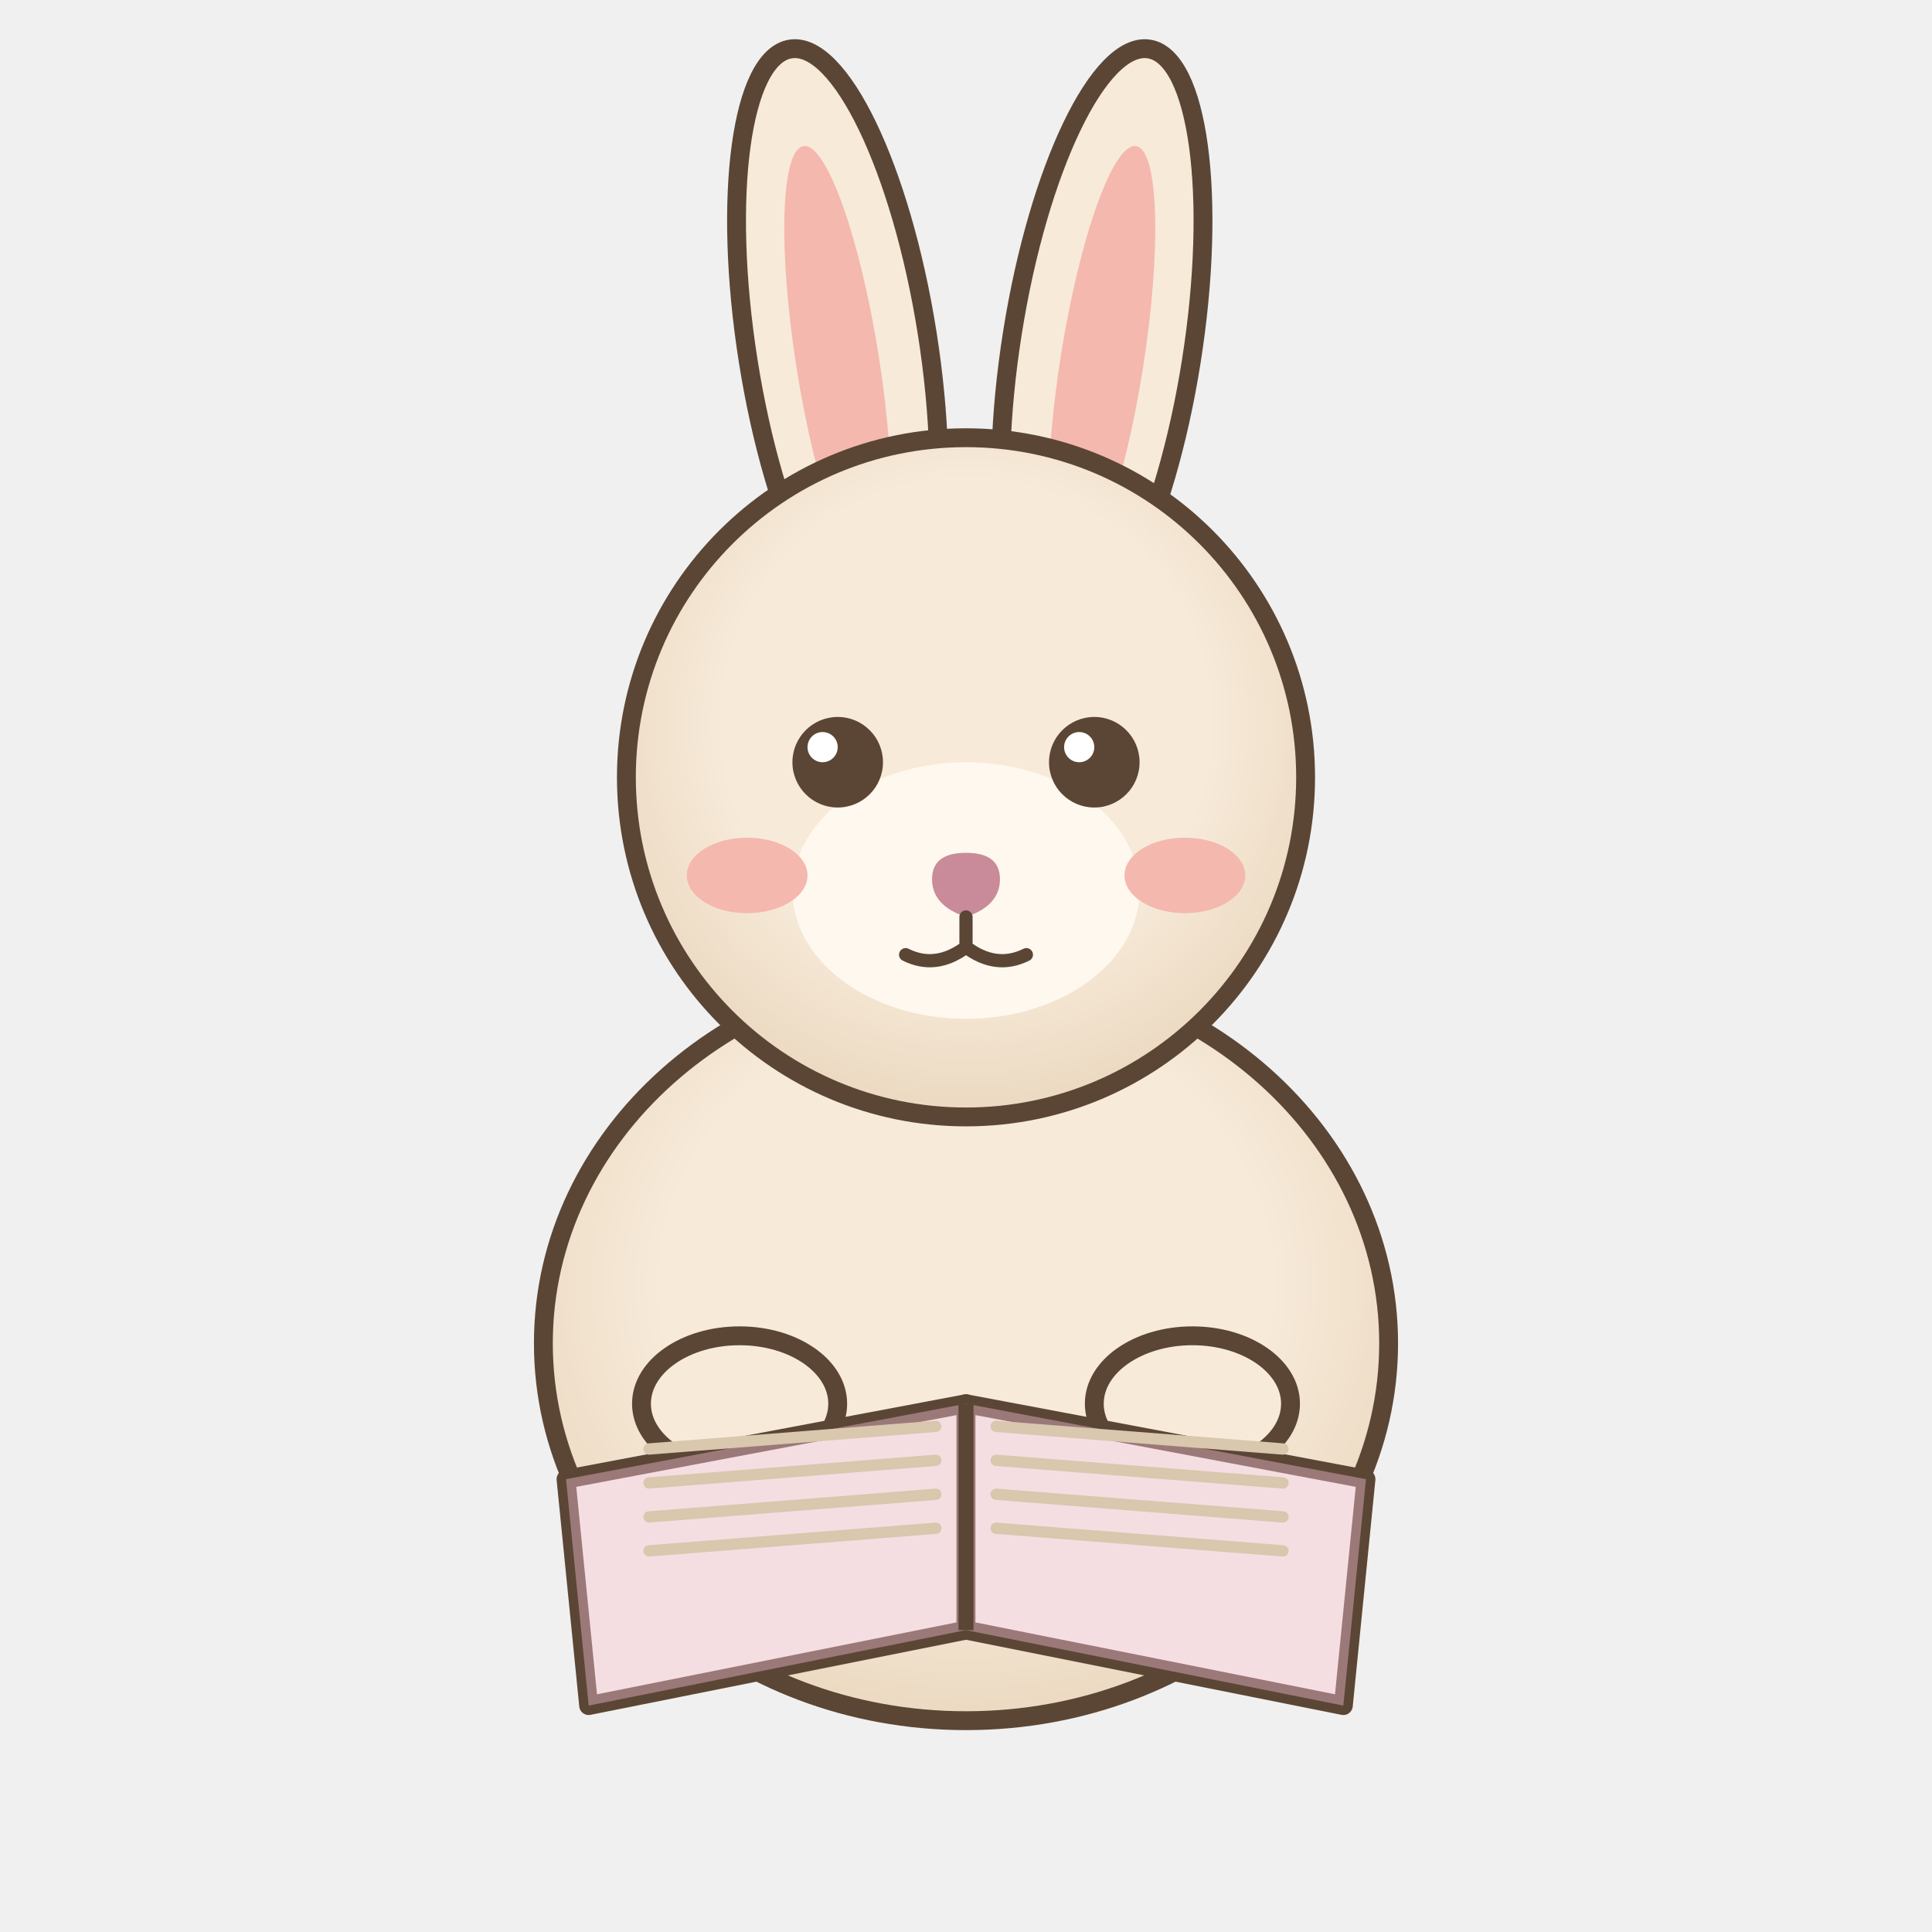
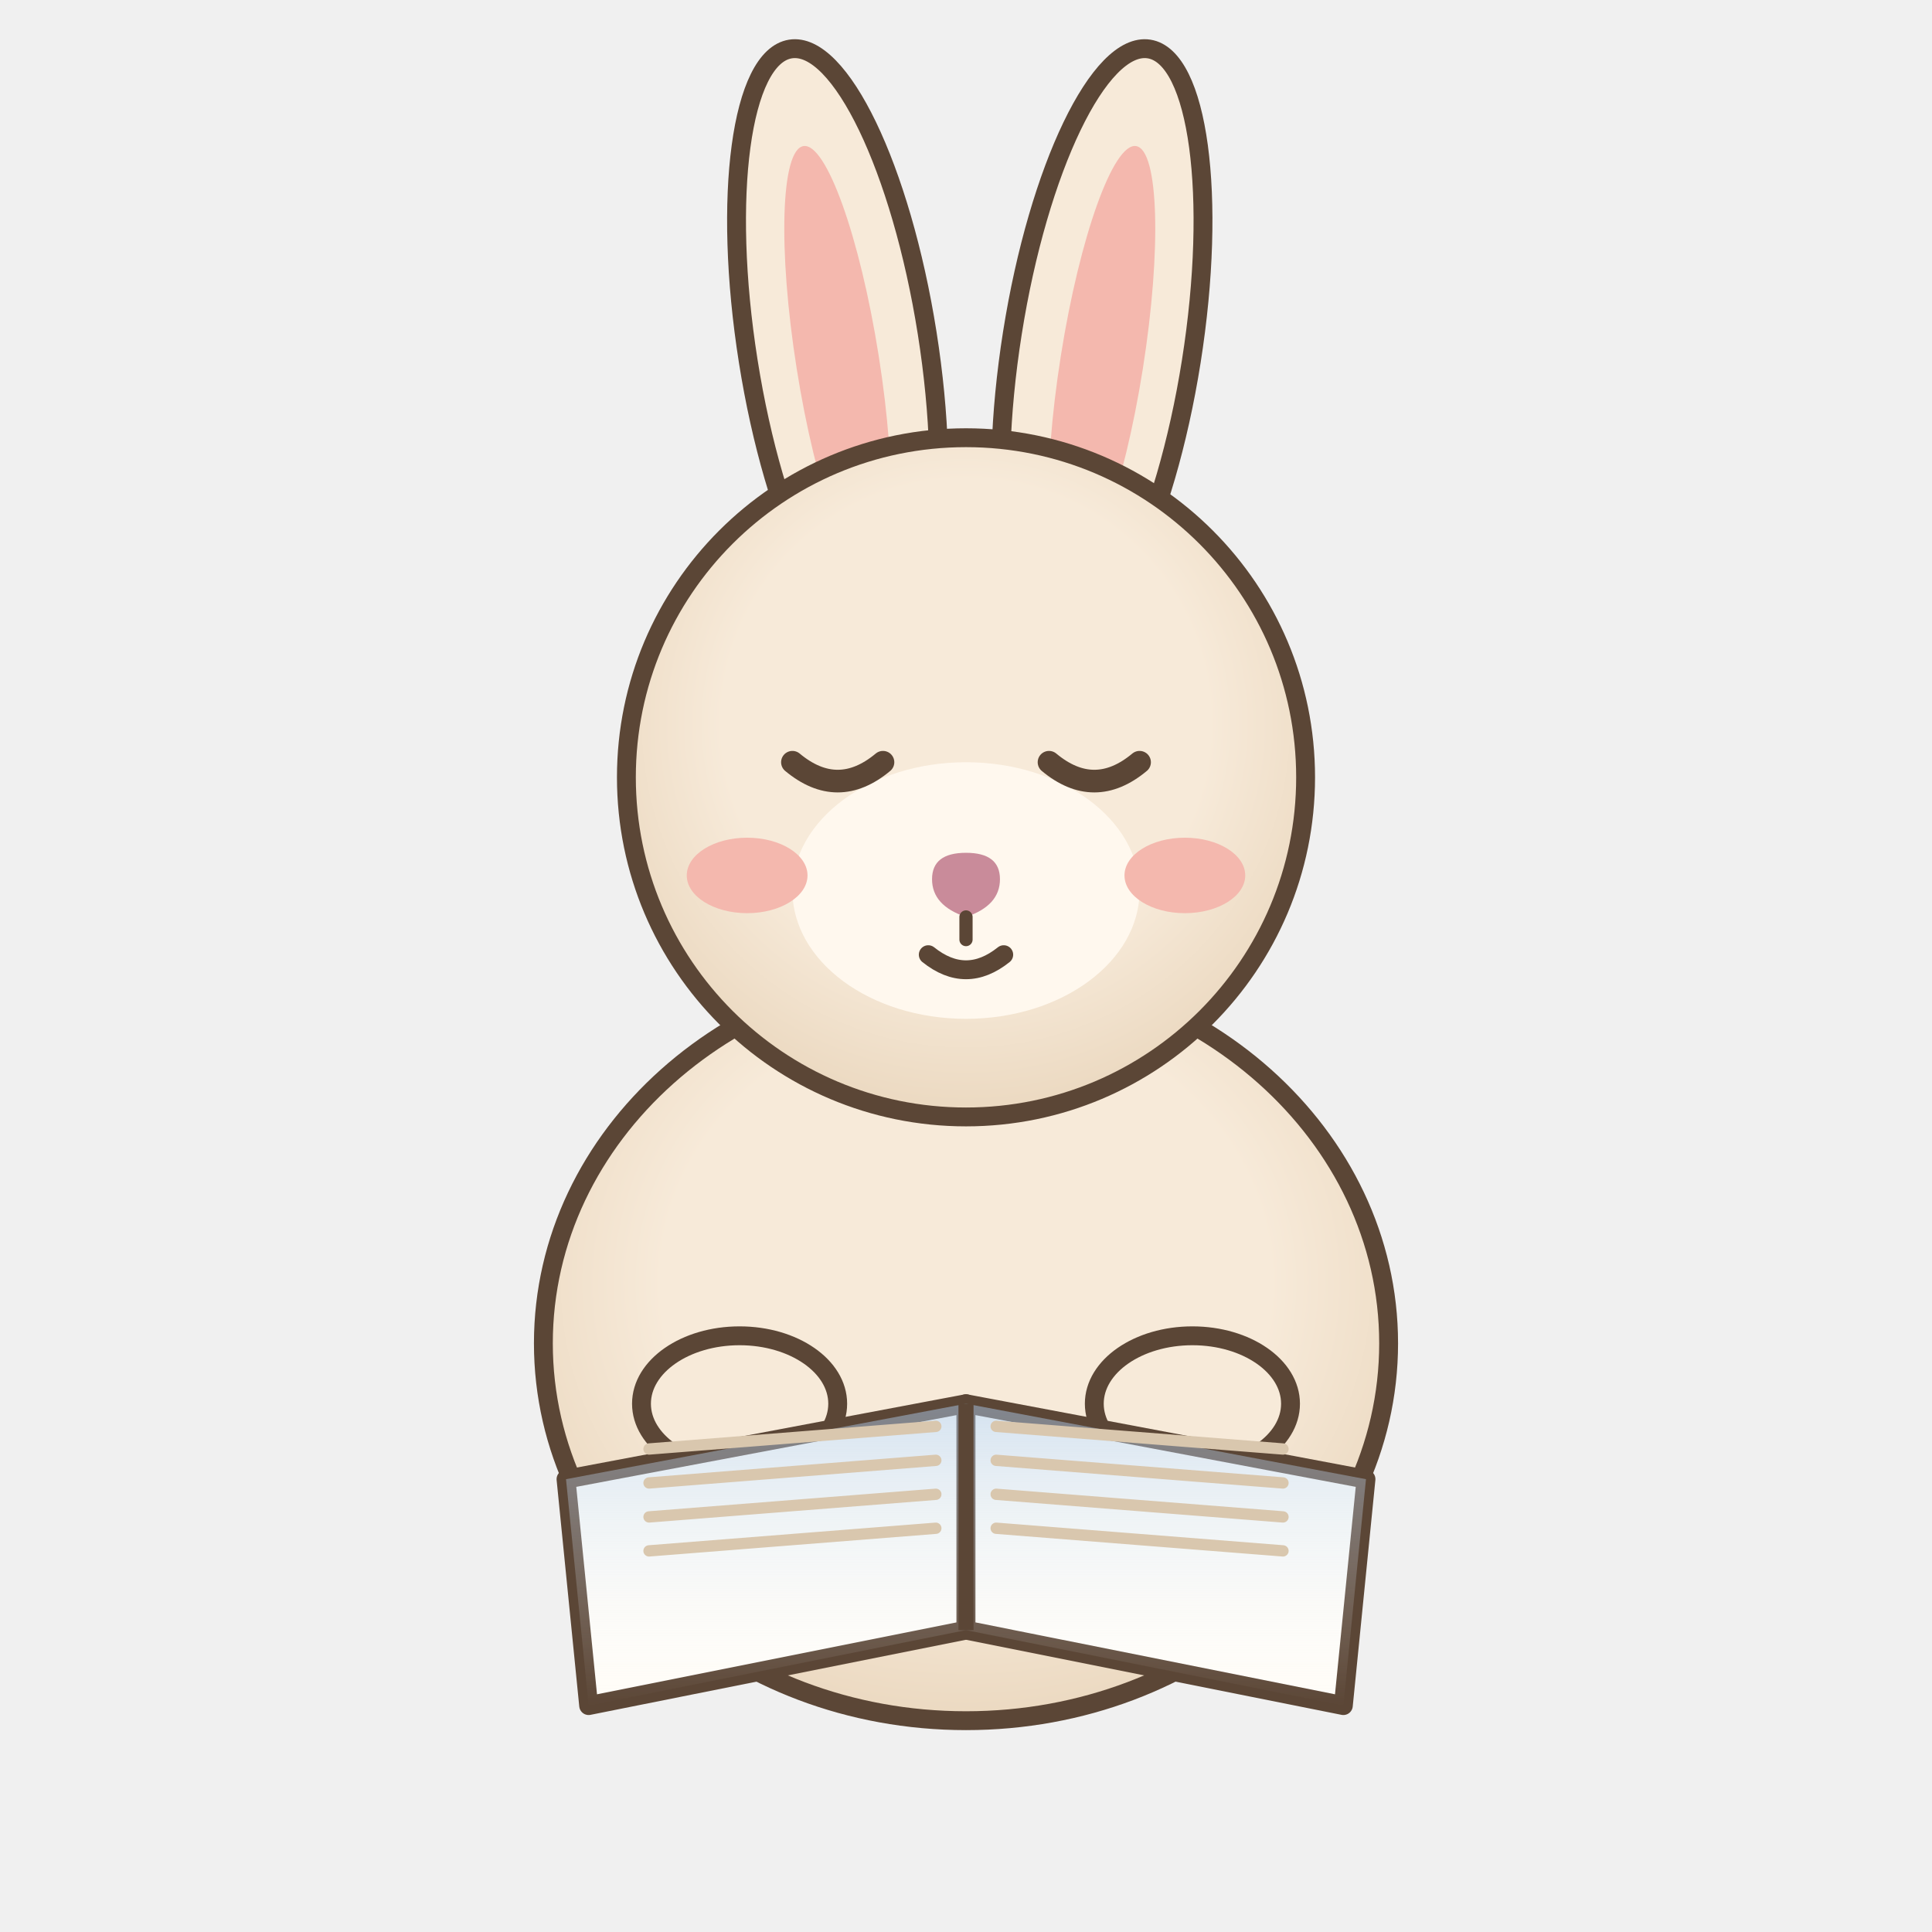
<svg xmlns="http://www.w3.org/2000/svg" viewBox="0 0 512 512" width="512" height="512">
  <defs>
    <radialGradient id="bh" cx="50%" cy="42%" r="60%">
      <stop offset="60%" stop-color="#F7EAD9" />
      <stop offset="100%" stop-color="#EAD7BE" />
    </radialGradient>
+     <linearGradient id="flame" x1="0" y1="1" x2="0" y2="0">
+       <stop offset="0%" stop-color="#FFE0A8" />
+       <stop offset="55%" stop-color="#FFB27D" />
+       <stop offset="100%" stop-color="#FF9E7D" />
+     </linearGradient>
+     <linearGradient id="cover" x1="0" y1="0" x2="0" y2="1">
+       <stop offset="0%" stop-color="#A9C7E8" />
+       <stop offset="100%" stop-color="#ffffff" stop-opacity="0.0" />
+     </linearGradient>
+     <filter id="soft" x="-30%" y="-30%" width="160%" height="160%">
+       <feGaussianBlur stdDeviation="6" />
+     </filter>
  </defs>
+   <g />
  <ellipse cx="256" cy="356" rx="112" ry="100" fill="url(#bh)" stroke="#5B4636" stroke-width="5" />
  <g stroke="#5B4636" stroke-width="5">
    <ellipse cx="222" cy="92" rx="24" ry="80" fill="#F7EAD9" transform="rotate(-9 222 92)" />
    <ellipse cx="292" cy="92" rx="24" ry="80" fill="#F7EAD9" transform="rotate(9 292 92)" />
  </g>
  <ellipse cx="222" cy="96" rx="11" ry="58" fill="#F4B8AE" transform="rotate(-9 222 96)" />
  <ellipse cx="292" cy="96" rx="11" ry="58" fill="#F4B8AE" transform="rotate(9 292 96)" />
  <circle cx="256" cy="206" r="90" fill="url(#bh)" stroke="#5B4636" stroke-width="5" />
  <ellipse cx="256" cy="236" rx="46" ry="34" fill="#FFF8EE" />
  <ellipse cx="198" cy="232" rx="16" ry="10" fill="#F4B8AE" />
  <ellipse cx="314" cy="232" rx="16" ry="10" fill="#F4B8AE" />
-   <circle cx="222" cy="202" r="12" fill="#5B4636" />
-   <circle cx="218" cy="198" r="4" fill="#fff" />
-   <circle cx="290" cy="202" r="12" fill="#5B4636" />
-   <circle cx="286" cy="198" r="4" fill="#fff" />
  <path d="M256,226 q-9,0 -9,7 q0,7 9,10 q9,-3 9,-10 q0,-7 -9,-7 Z" fill="#C98B9A" />
-   <path d="M256,243 v8 M256,251 q-8,6 -16,2 M256,251 q8,6 16,2" fill="none" stroke="#5B4636" stroke-width="3.5" stroke-linecap="round" />
+   <path d="M256,243 v6" fill="none" stroke="#5B4636" stroke-width="3.5" stroke-linecap="round" />
+   <path d="M210,202 q12,10 24,0" stroke="#5B4636" stroke-width="6" fill="none" stroke-linecap="round" />
+   <path d="M278,202 q12,10 24,0" stroke="#5B4636" stroke-width="6" fill="none" stroke-linecap="round" />
+   <path d="M246,253 q10,8 20,0" fill="none" stroke="#5B4636" stroke-width="5" stroke-linecap="round" />
  <ellipse cx="196" cy="372" rx="26" ry="18" fill="#F7EAD9" stroke="#5B4636" stroke-width="5" />
  <ellipse cx="316" cy="372" rx="26" ry="18" fill="#F7EAD9" stroke="#5B4636" stroke-width="5" />
  <path d="M150,392 L256,372 L256,432 L156,452 Z" fill="#FFFDF8" stroke="#5B4636" stroke-width="5" stroke-linejoin="round" />
  <path d="M362,392 L256,372 L256,432 L356,452 Z" fill="#FFFDF8" stroke="#5B4636" stroke-width="5" stroke-linejoin="round" />
-   <path d="M150,392 L256,372 L256,432 L156,452 Z M362,392 L256,372 L256,432 L356,452 Z" fill="#E8B7C8" opacity="0.45" />
+   <path d="M150,392 L256,372 L256,432 L156,452 Z M362,392 L256,372 L256,432 L356,452 Z" fill="url(#cover)" opacity="0.5" />
  <line x1="172" y1="384" x2="248" y2="378" stroke="#D9C7AE" stroke-width="3" stroke-linecap="round" />
  <line x1="264" y1="378" x2="340" y2="384" stroke="#D9C7AE" stroke-width="3" stroke-linecap="round" />
  <line x1="172" y1="393" x2="248" y2="387" stroke="#D9C7AE" stroke-width="3" stroke-linecap="round" />
  <line x1="264" y1="387" x2="340" y2="393" stroke="#D9C7AE" stroke-width="3" stroke-linecap="round" />
  <line x1="172" y1="402" x2="248" y2="396" stroke="#D9C7AE" stroke-width="3" stroke-linecap="round" />
  <line x1="264" y1="396" x2="340" y2="402" stroke="#D9C7AE" stroke-width="3" stroke-linecap="round" />
  <line x1="172" y1="411" x2="248" y2="405" stroke="#D9C7AE" stroke-width="3" stroke-linecap="round" />
  <line x1="264" y1="405" x2="340" y2="411" stroke="#D9C7AE" stroke-width="3" stroke-linecap="round" />
  <line x1="256" y1="372" x2="256" y2="432" stroke="#5B4636" stroke-width="4" />
+   <g />
</svg>
